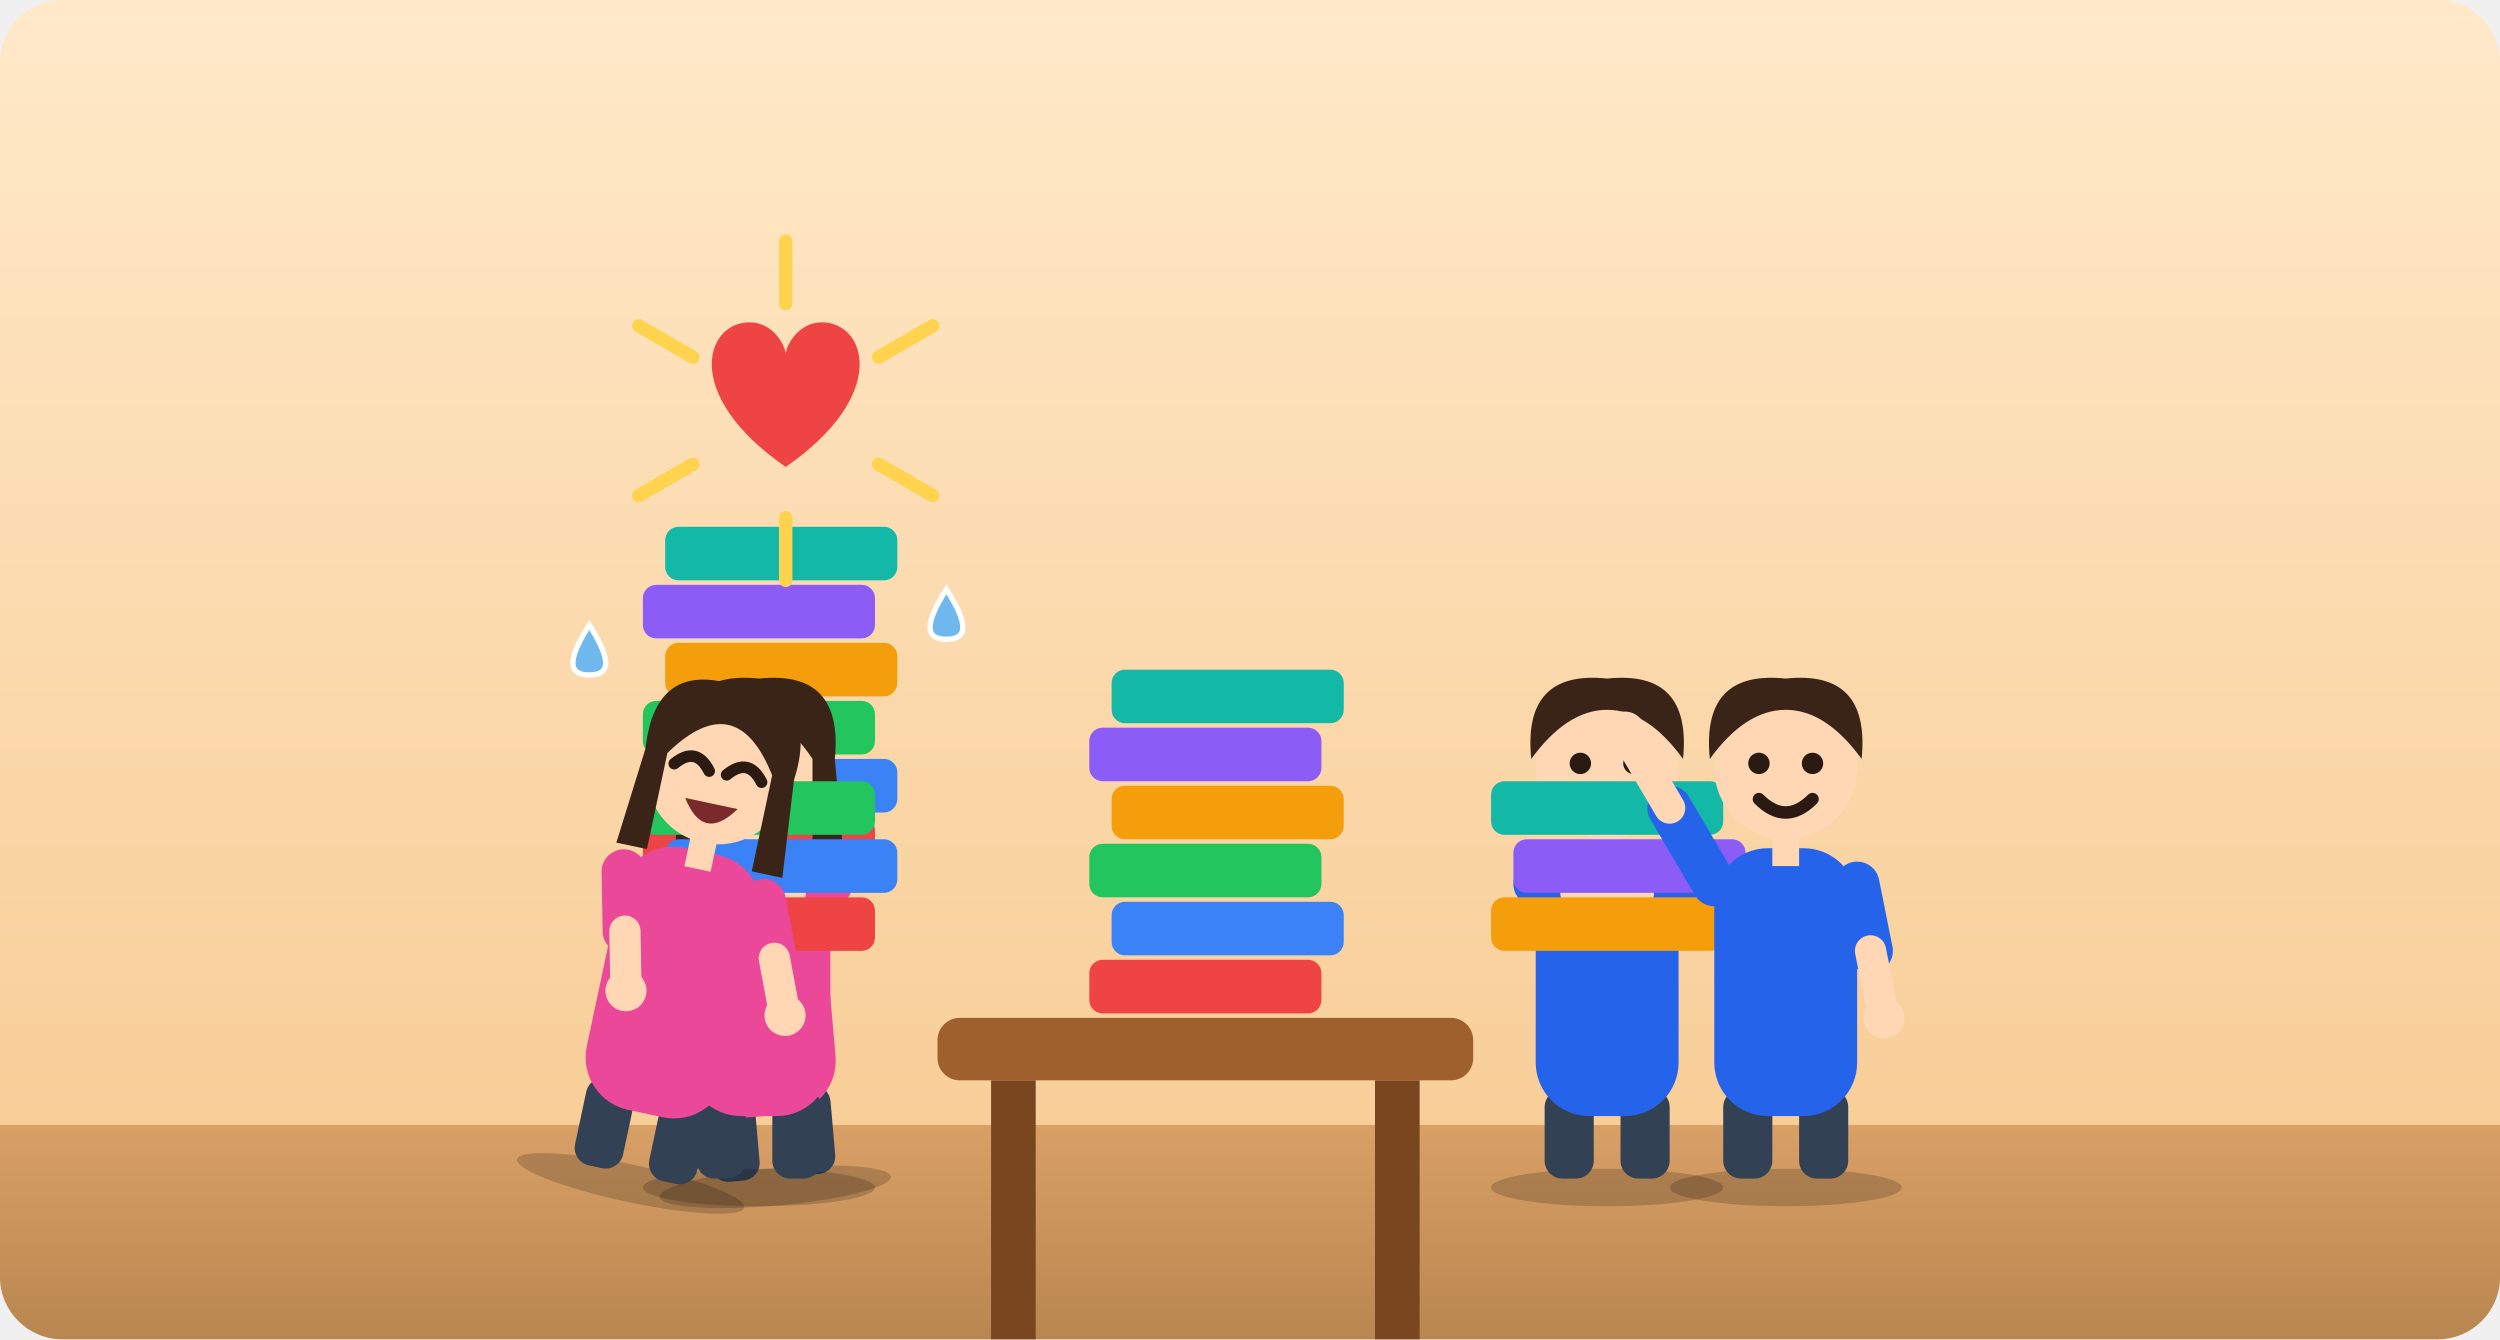
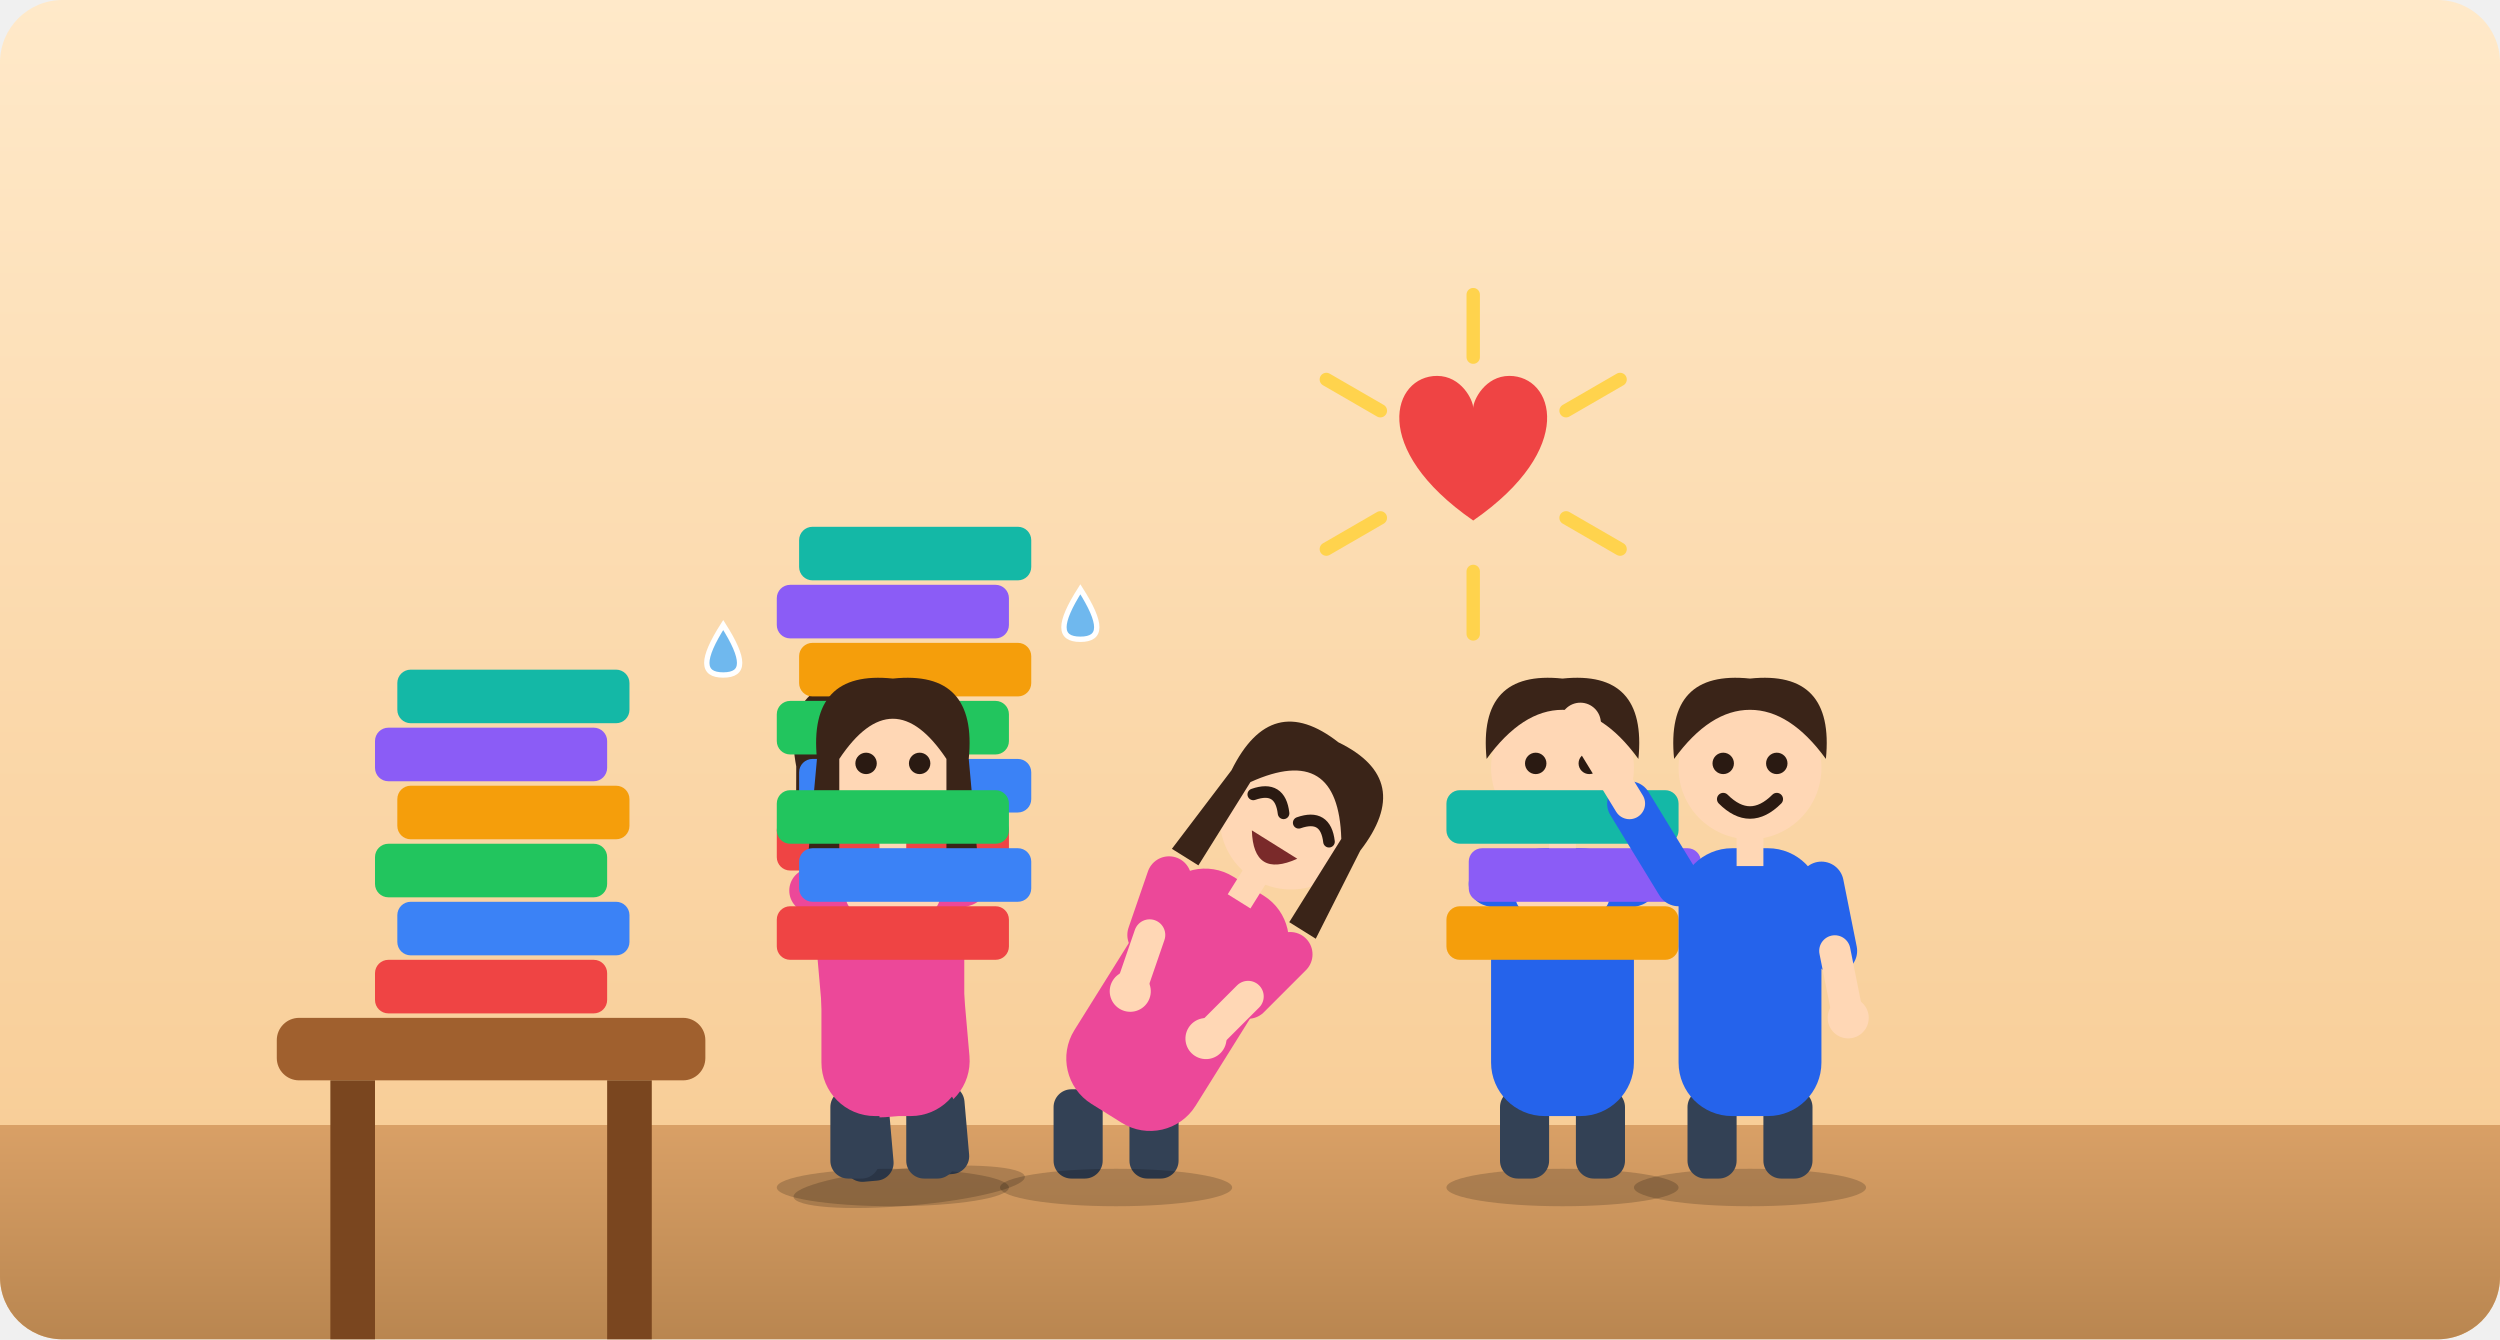
- <svg xmlns="http://www.w3.org/2000/svg" data-n="3" data-t="1" data-c="#ec4899" viewBox="0 0 560 300" role="img" aria-label="책 더미에 쩔쩔매는 사람을 도와주어 고맙다고 고개 숙이게 하다(은혜를 베풀다)">
+ <svg xmlns="http://www.w3.org/2000/svg" data-n="3" data-t="1" data-c="#ec4899" viewBox="0 0 560 300" role="img" aria-label="책 더미에 쩔쩔매는 사람을 도와주어 고맙다는 인사를 받다(은혜를 베풀다)">
  <defs>
    <clipPath id="oblige_clip">
      <rect width="560" height="300" rx="14" />
    </clipPath>
    <linearGradient id="oblige_sky" x1="0" y1="0" x2="0" y2="1">
      <stop offset="0" stop-color="#ffe9c9" />
      <stop offset="1" stop-color="#f7c98f" />
    </linearGradient>
    <linearGradient id="oblige_gr" x1="0" y1="0" x2="0" y2="1">
      <stop offset="0" stop-color="#d9a066" />
      <stop offset="1" stop-color="#b98650" />
    </linearGradient>
  </defs>
  <g clip-path="url(#oblige_clip)">
    <rect width="560" height="300" fill="url(#oblige_sky)" />
    <rect x="0" y="252" width="560" height="48" fill="url(#oblige_gr)" />
    <g class="vs up" data-s="1" data-e="1">
-       <g transform="translate(170 254) rotate(-5 0 -30)">
+       <g transform="translate(200 254) rotate(-5 0 -30)">
        <ellipse cx="0" cy="12" rx="26" ry="4.2" fill="#000" fill-opacity="0.18" />
        <rect x="-14" y="-10" width="11" height="20" rx="4" fill="#334155" />
        <rect x="3" y="-10" width="11" height="20" rx="4" fill="#334155" />
        <rect x="-16" y="-64" width="32" height="60" rx="12" fill="#ec4899" />
        <path d="M-16 -56L-7 -62" fill="none" stroke="#ec4899" stroke-width="10" stroke-linecap="round" stroke-linejoin="round" />
        <path d="M-7 -62L2 -68" fill="none" stroke="#ffd7b5" stroke-width="7" stroke-linecap="round" stroke-linejoin="round" />
        <circle cx="2" cy="-68" r="4.6" fill="#ffd7b5" />
        <path d="M16 -56L7 -62" fill="none" stroke="#ec4899" stroke-width="10" stroke-linecap="round" stroke-linejoin="round" />
        <path d="M7 -62L-2 -68" fill="none" stroke="#ffd7b5" stroke-width="7" stroke-linecap="round" stroke-linejoin="round" />
        <circle cx="-2" cy="-68" r="4.6" fill="#ffd7b5" />
        <rect x="-3" y="-68" width="6" height="8" fill="#ffd7b5" />
        <circle cx="0" cy="-82" r="16" fill="#ffd7b5" />
        <path d="M-17 -84Q-19 -104 0 -102Q19 -104 17 -84L19 -62L12 -62L12 -84Q6 -93 0 -93Q-6 -93 -12 -84L-12 -62L-19 -62Z" fill="#3a2418" />
        <circle cx="-6" cy="-83" r="2.4" fill="#2a1a12" />
        <circle cx="6" cy="-83" r="2.4" fill="#2a1a12" />
        <path d="M-10 -90L-3 -87M10 -90L3 -87" fill="none" stroke="#2a1a12" stroke-width="2.4" stroke-linecap="round" stroke-linejoin="round" />
        <path d="M-5 -73Q0 -78 5 -73" fill="none" stroke="#2a1a12" stroke-width="2.8" stroke-linecap="round" stroke-linejoin="round" />
      </g>
-       <rect x="144" y="183" width="52" height="12" rx="3" fill="#ef4444" />
-       <rect x="149" y="170" width="52" height="12" rx="3" fill="#3b82f6" />
-       <rect x="144" y="157" width="52" height="12" rx="3" fill="#22c55e" />
-       <rect x="149" y="144" width="52" height="12" rx="3" fill="#f59e0b" />
-       <rect x="144" y="131" width="52" height="12" rx="3" fill="#8b5cf6" />
-       <rect x="149" y="118" width="52" height="12" rx="3" fill="#14b8a6" />
-       <path d="M132 140c-4.9 7.7 -4.9 11.2 0 11.2c4.9 0 4.9 -3.5 0 -11.2Z" fill="#6fb8ee" stroke="#fff" stroke-width="1.2" />
-       <path d="M212 132c-4.9 7.7 -4.9 11.2 0 11.2c4.9 0 4.9 -3.5 0 -11.2Z" fill="#6fb8ee" stroke="#fff" stroke-width="1.2" />
+       <rect x="174" y="183" width="52" height="12" rx="3" fill="#ef4444" />
+       <rect x="179" y="170" width="52" height="12" rx="3" fill="#3b82f6" />
+       <rect x="174" y="157" width="52" height="12" rx="3" fill="#22c55e" />
+       <rect x="179" y="144" width="52" height="12" rx="3" fill="#f59e0b" />
+       <rect x="174" y="131" width="52" height="12" rx="3" fill="#8b5cf6" />
+       <rect x="179" y="118" width="52" height="12" rx="3" fill="#14b8a6" />
+       <path d="M162 140c-4.9 7.7 -4.9 11.2 0 11.2c4.9 0 4.9 -3.5 0 -11.2Z" fill="#6fb8ee" stroke="#fff" stroke-width="1.2" />
+       <path d="M242 132c-4.9 7.7 -4.9 11.2 0 11.2c4.9 0 4.9 -3.5 0 -11.2Z" fill="#6fb8ee" stroke="#fff" stroke-width="1.2" />
    </g>
    <g class="vs" data-s="2" data-e="2">
-       <g transform="translate(170 254)">
+       <g transform="translate(200 254)">
        <ellipse cx="0" cy="12" rx="26" ry="4.2" fill="#000" fill-opacity="0.18" />
        <rect x="-14" y="-10" width="11" height="20" rx="4" fill="#334155" />
        <rect x="3" y="-10" width="11" height="20" rx="4" fill="#334155" />
        <rect x="-16" y="-64" width="32" height="60" rx="12" fill="#ec4899" />
-         <path d="M-16 -56L-7 -54" fill="none" stroke="#ec4899" stroke-width="10" stroke-linecap="round" stroke-linejoin="round" />
-         <path d="M-7 -54L2 -52" fill="none" stroke="#ffd7b5" stroke-width="7" stroke-linecap="round" stroke-linejoin="round" />
-         <circle cx="2" cy="-52" r="4.6" fill="#ffd7b5" />
-         <path d="M16 -56L7 -54" fill="none" stroke="#ec4899" stroke-width="10" stroke-linecap="round" stroke-linejoin="round" />
-         <path d="M7 -54L-2 -52" fill="none" stroke="#ffd7b5" stroke-width="7" stroke-linecap="round" stroke-linejoin="round" />
-         <circle cx="-2" cy="-52" r="4.6" fill="#ffd7b5" />
+         <path d="M-16 -56L-7 -53" fill="none" stroke="#ec4899" stroke-width="10" stroke-linecap="round" stroke-linejoin="round" />
+         <path d="M-7 -53L2 -50" fill="none" stroke="#ffd7b5" stroke-width="7" stroke-linecap="round" stroke-linejoin="round" />
+         <circle cx="2" cy="-50" r="4.6" fill="#ffd7b5" />
+         <path d="M16 -56L7 -53" fill="none" stroke="#ec4899" stroke-width="10" stroke-linecap="round" stroke-linejoin="round" />
+         <path d="M7 -53L-2 -50" fill="none" stroke="#ffd7b5" stroke-width="7" stroke-linecap="round" stroke-linejoin="round" />
+         <circle cx="-2" cy="-50" r="4.6" fill="#ffd7b5" />
        <rect x="-3" y="-68" width="6" height="8" fill="#ffd7b5" />
        <circle cx="0" cy="-82" r="16" fill="#ffd7b5" />
        <path d="M-17 -84Q-19 -104 0 -102Q19 -104 17 -84L19 -62L12 -62L12 -84Q6 -93 0 -93Q-6 -93 -12 -84L-12 -62L-19 -62Z" fill="#3a2418" />
        <circle cx="-6" cy="-83" r="2.4" fill="#2a1a12" />
        <circle cx="6" cy="-83" r="2.4" fill="#2a1a12" />
        <path d="M-6 -75Q0 -69 6 -75" fill="none" stroke="#2a1a12" stroke-width="2.8" stroke-linecap="round" stroke-linejoin="round" />
      </g>
-       <rect x="144" y="201" width="52" height="12" rx="3" fill="#ef4444" />
-       <rect x="149" y="188" width="52" height="12" rx="3" fill="#3b82f6" />
-       <rect x="144" y="175" width="52" height="12" rx="3" fill="#22c55e" />
+       <rect x="174" y="203" width="52" height="12" rx="3" fill="#ef4444" />
+       <rect x="179" y="190" width="52" height="12" rx="3" fill="#3b82f6" />
+       <rect x="174" y="177" width="52" height="12" rx="3" fill="#22c55e" />
    </g>
    <g class="vs up" data-s="2" data-e="2">
-       <g transform="translate(360 254)">
+       <g transform="translate(350 254)">
        <ellipse cx="0" cy="12" rx="26" ry="4.2" fill="#000" fill-opacity="0.18" />
        <rect x="-14" y="-10" width="11" height="20" rx="4" fill="#334155" />
        <rect x="3" y="-10" width="11" height="20" rx="4" fill="#334155" />
        <rect x="-16" y="-64" width="32" height="60" rx="12" fill="#2563eb" />
-         <path d="M-16 -56L-7 -54" fill="none" stroke="#2563eb" stroke-width="10" stroke-linecap="round" stroke-linejoin="round" />
-         <path d="M-7 -54L2 -52" fill="none" stroke="#ffd7b5" stroke-width="7" stroke-linecap="round" stroke-linejoin="round" />
-         <circle cx="2" cy="-52" r="4.6" fill="#ffd7b5" />
-         <path d="M16 -56L7 -54" fill="none" stroke="#2563eb" stroke-width="10" stroke-linecap="round" stroke-linejoin="round" />
-         <path d="M7 -54L-2 -52" fill="none" stroke="#ffd7b5" stroke-width="7" stroke-linecap="round" stroke-linejoin="round" />
-         <circle cx="-2" cy="-52" r="4.6" fill="#ffd7b5" />
+         <path d="M-16 -56L-7 -53" fill="none" stroke="#2563eb" stroke-width="10" stroke-linecap="round" stroke-linejoin="round" />
+         <path d="M-7 -53L2 -50" fill="none" stroke="#ffd7b5" stroke-width="7" stroke-linecap="round" stroke-linejoin="round" />
+         <circle cx="2" cy="-50" r="4.6" fill="#ffd7b5" />
+         <path d="M16 -56L7 -53" fill="none" stroke="#2563eb" stroke-width="10" stroke-linecap="round" stroke-linejoin="round" />
+         <path d="M7 -53L-2 -50" fill="none" stroke="#ffd7b5" stroke-width="7" stroke-linecap="round" stroke-linejoin="round" />
+         <circle cx="-2" cy="-50" r="4.6" fill="#ffd7b5" />
        <rect x="-3" y="-68" width="6" height="8" fill="#ffd7b5" />
        <circle cx="0" cy="-82" r="16" fill="#ffd7b5" />
        <path d="M-17 -84Q-19 -104 0 -102Q19 -104 17 -84Q9 -95 0 -95Q-9 -95 -17 -84Z" fill="#3a2418" />
        <circle cx="-6" cy="-83" r="2.4" fill="#2a1a12" />
        <circle cx="6" cy="-83" r="2.4" fill="#2a1a12" />
        <path d="M-6 -75Q0 -69 6 -75" fill="none" stroke="#2a1a12" stroke-width="2.8" stroke-linecap="round" stroke-linejoin="round" />
      </g>
-       <rect x="334" y="201" width="52" height="12" rx="3" fill="#f59e0b" />
-       <rect x="339" y="188" width="52" height="12" rx="3" fill="#8b5cf6" />
-       <rect x="334" y="175" width="52" height="12" rx="3" fill="#14b8a6" />
+       <rect x="324" y="203" width="52" height="12" rx="3" fill="#f59e0b" />
+       <rect x="329" y="190" width="52" height="12" rx="3" fill="#8b5cf6" />
+       <rect x="324" y="177" width="52" height="12" rx="3" fill="#14b8a6" />
    </g>
    <g class="vs up" data-s="3">
-       <g transform="translate(270 238)">
-         <rect x="-60" y="-10" width="120" height="14" rx="5" fill="#a0602e" />
-         <rect x="-48" y="4" width="10" height="58" fill="#7a461f" />
-         <rect x="38" y="4" width="10" height="58" fill="#7a461f" />
+       <g transform="translate(110 238)">
+         <rect x="-48" y="-10" width="96" height="14" rx="5" fill="#a0602e" />
+         <rect x="-36" y="4" width="10" height="58" fill="#7a461f" />
+         <rect x="26" y="4" width="10" height="58" fill="#7a461f" />
      </g>
-       <rect x="244" y="215" width="52" height="12" rx="3" fill="#ef4444" />
-       <rect x="249" y="202" width="52" height="12" rx="3" fill="#3b82f6" />
-       <rect x="244" y="189" width="52" height="12" rx="3" fill="#22c55e" />
-       <rect x="249" y="176" width="52" height="12" rx="3" fill="#f59e0b" />
-       <rect x="244" y="163" width="52" height="12" rx="3" fill="#8b5cf6" />
-       <rect x="249" y="150" width="52" height="12" rx="3" fill="#14b8a6" />
+       <rect x="84" y="215" width="52" height="12" rx="3" fill="#ef4444" />
+       <rect x="89" y="202" width="52" height="12" rx="3" fill="#3b82f6" />
+       <rect x="84" y="189" width="52" height="12" rx="3" fill="#22c55e" />
+       <rect x="89" y="176" width="52" height="12" rx="3" fill="#f59e0b" />
+       <rect x="84" y="163" width="52" height="12" rx="3" fill="#8b5cf6" />
+       <rect x="89" y="150" width="52" height="12" rx="3" fill="#14b8a6" />
    </g>
    <g class="vs" data-s="3">
-       <g transform="translate(150 254) rotate(12 0 -30)">
-         <ellipse cx="0" cy="12" rx="26" ry="4.2" fill="#000" fill-opacity="0.18" />
-         <rect x="-14" y="-10" width="11" height="20" rx="4" fill="#334155" />
-         <rect x="3" y="-10" width="11" height="20" rx="4" fill="#334155" />
+       <rect x="236" y="244" width="11" height="20" rx="4" fill="#334155" />
+       <rect x="253" y="244" width="11" height="20" rx="4" fill="#334155" />
+       <ellipse cx="250" cy="266" rx="26" ry="4.2" fill="#000" fill-opacity="0.18" />
+       <g transform="translate(250 254) rotate(32 0 -8)">
        <rect x="-16" y="-64" width="32" height="60" rx="12" fill="#ec4899" />
        <path d="M-16 -56L-13 -43" fill="none" stroke="#ec4899" stroke-width="10" stroke-linecap="round" stroke-linejoin="round" />
        <path d="M-13 -43L-10 -30" fill="none" stroke="#ffd7b5" stroke-width="7" stroke-linecap="round" stroke-linejoin="round" />
        <circle cx="-10" cy="-30" r="4.6" fill="#ffd7b5" />
-         <path d="M16 -56L21 -44" fill="none" stroke="#ec4899" stroke-width="10" stroke-linecap="round" stroke-linejoin="round" />
-         <path d="M21 -44L26 -32" fill="none" stroke="#ffd7b5" stroke-width="7" stroke-linecap="round" stroke-linejoin="round" />
-         <circle cx="26" cy="-32" r="4.6" fill="#ffd7b5" />
+         <path d="M16 -56L13 -43" fill="none" stroke="#ec4899" stroke-width="10" stroke-linecap="round" stroke-linejoin="round" />
+         <path d="M13 -43L10 -30" fill="none" stroke="#ffd7b5" stroke-width="7" stroke-linecap="round" stroke-linejoin="round" />
+         <circle cx="10" cy="-30" r="4.6" fill="#ffd7b5" />
        <rect x="-3" y="-68" width="6" height="8" fill="#ffd7b5" />
        <circle cx="0" cy="-82" r="16" fill="#ffd7b5" />
        <path d="M-17 -84Q-19 -104 0 -102Q19 -104 17 -84L19 -62L12 -62L12 -84Q6 -93 0 -93Q-6 -93 -12 -84L-12 -62L-19 -62Z" fill="#3a2418" />
        <path d="M-10 -82Q-6 -87 -2 -82M2 -82Q6 -87 10 -82" fill="none" stroke="#2a1a12" stroke-width="2.6" stroke-linecap="round" stroke-linejoin="round" />
        <path d="M-6 -75Q0 -66 6 -75Z" fill="#7a2a2a" />
      </g>
-       <g transform="translate(400 254)">
+       <g transform="translate(392 254)">
        <ellipse cx="0" cy="12" rx="26" ry="4.2" fill="#000" fill-opacity="0.18" />
        <rect x="-14" y="-10" width="11" height="20" rx="4" fill="#334155" />
        <rect x="3" y="-10" width="11" height="20" rx="4" fill="#334155" />
        <rect x="-16" y="-64" width="32" height="60" rx="12" fill="#2563eb" />
-         <path d="M-16 -56L-26 -73" fill="none" stroke="#2563eb" stroke-width="10" stroke-linecap="round" stroke-linejoin="round" />
-         <path d="M-26 -73L-36 -90" fill="none" stroke="#ffd7b5" stroke-width="7" stroke-linecap="round" stroke-linejoin="round" />
-         <circle cx="-36" cy="-90" r="4.6" fill="#ffd7b5" />
+         <path d="M-16 -56L-27 -74" fill="none" stroke="#2563eb" stroke-width="10" stroke-linecap="round" stroke-linejoin="round" />
+         <path d="M-27 -74L-38 -92" fill="none" stroke="#ffd7b5" stroke-width="7" stroke-linecap="round" stroke-linejoin="round" />
+         <circle cx="-38" cy="-92" r="4.6" fill="#ffd7b5" />
        <path d="M16 -56L19 -41" fill="none" stroke="#2563eb" stroke-width="10" stroke-linecap="round" stroke-linejoin="round" />
        <path d="M19 -41L22 -26" fill="none" stroke="#ffd7b5" stroke-width="7" stroke-linecap="round" stroke-linejoin="round" />
        <circle cx="22" cy="-26" r="4.6" fill="#ffd7b5" />
        <rect x="-3" y="-68" width="6" height="8" fill="#ffd7b5" />
        <circle cx="0" cy="-82" r="16" fill="#ffd7b5" />
        <path d="M-17 -84Q-19 -104 0 -102Q19 -104 17 -84Q9 -95 0 -95Q-9 -95 -17 -84Z" fill="#3a2418" />
        <circle cx="-6" cy="-83" r="2.4" fill="#2a1a12" />
        <circle cx="6" cy="-83" r="2.4" fill="#2a1a12" />
        <path d="M-6 -75Q0 -69 6 -75" fill="none" stroke="#2a1a12" stroke-width="2.8" stroke-linecap="round" stroke-linejoin="round" />
      </g>
-       <path transform="translate(176 92) scale(0.9)" d="M0 14C-26 -4 -20 -22 -9 -22C-3 -22 0 -16 0 -14C0 -16 3 -22 9 -22C20 -22 26 -4 0 14Z" fill="#ef4444" />
-       <path d="M176 68L176 54M196.8 80L208.9 73M196.8 104L208.9 111M176 116L176 130M155.2 104L143.1 111M155.2 80L143.1 73" fill="none" stroke="#ffd34d" stroke-width="3" stroke-linecap="round" stroke-linejoin="round" />
+       <path transform="translate(330 104) scale(0.9)" d="M0 14C-26 -4 -20 -22 -9 -22C-3 -22 0 -16 0 -14C0 -16 3 -22 9 -22C20 -22 26 -4 0 14Z" fill="#ef4444" />
+       <path d="M330 80L330 66M350.8 92L362.9 85M350.8 116L362.9 123M330 128L330 142M309.2 116L297.1 123M309.2 92L297.1 85" fill="none" stroke="#ffd34d" stroke-width="3" stroke-linecap="round" stroke-linejoin="round" />
    </g>
  </g>
</svg>
